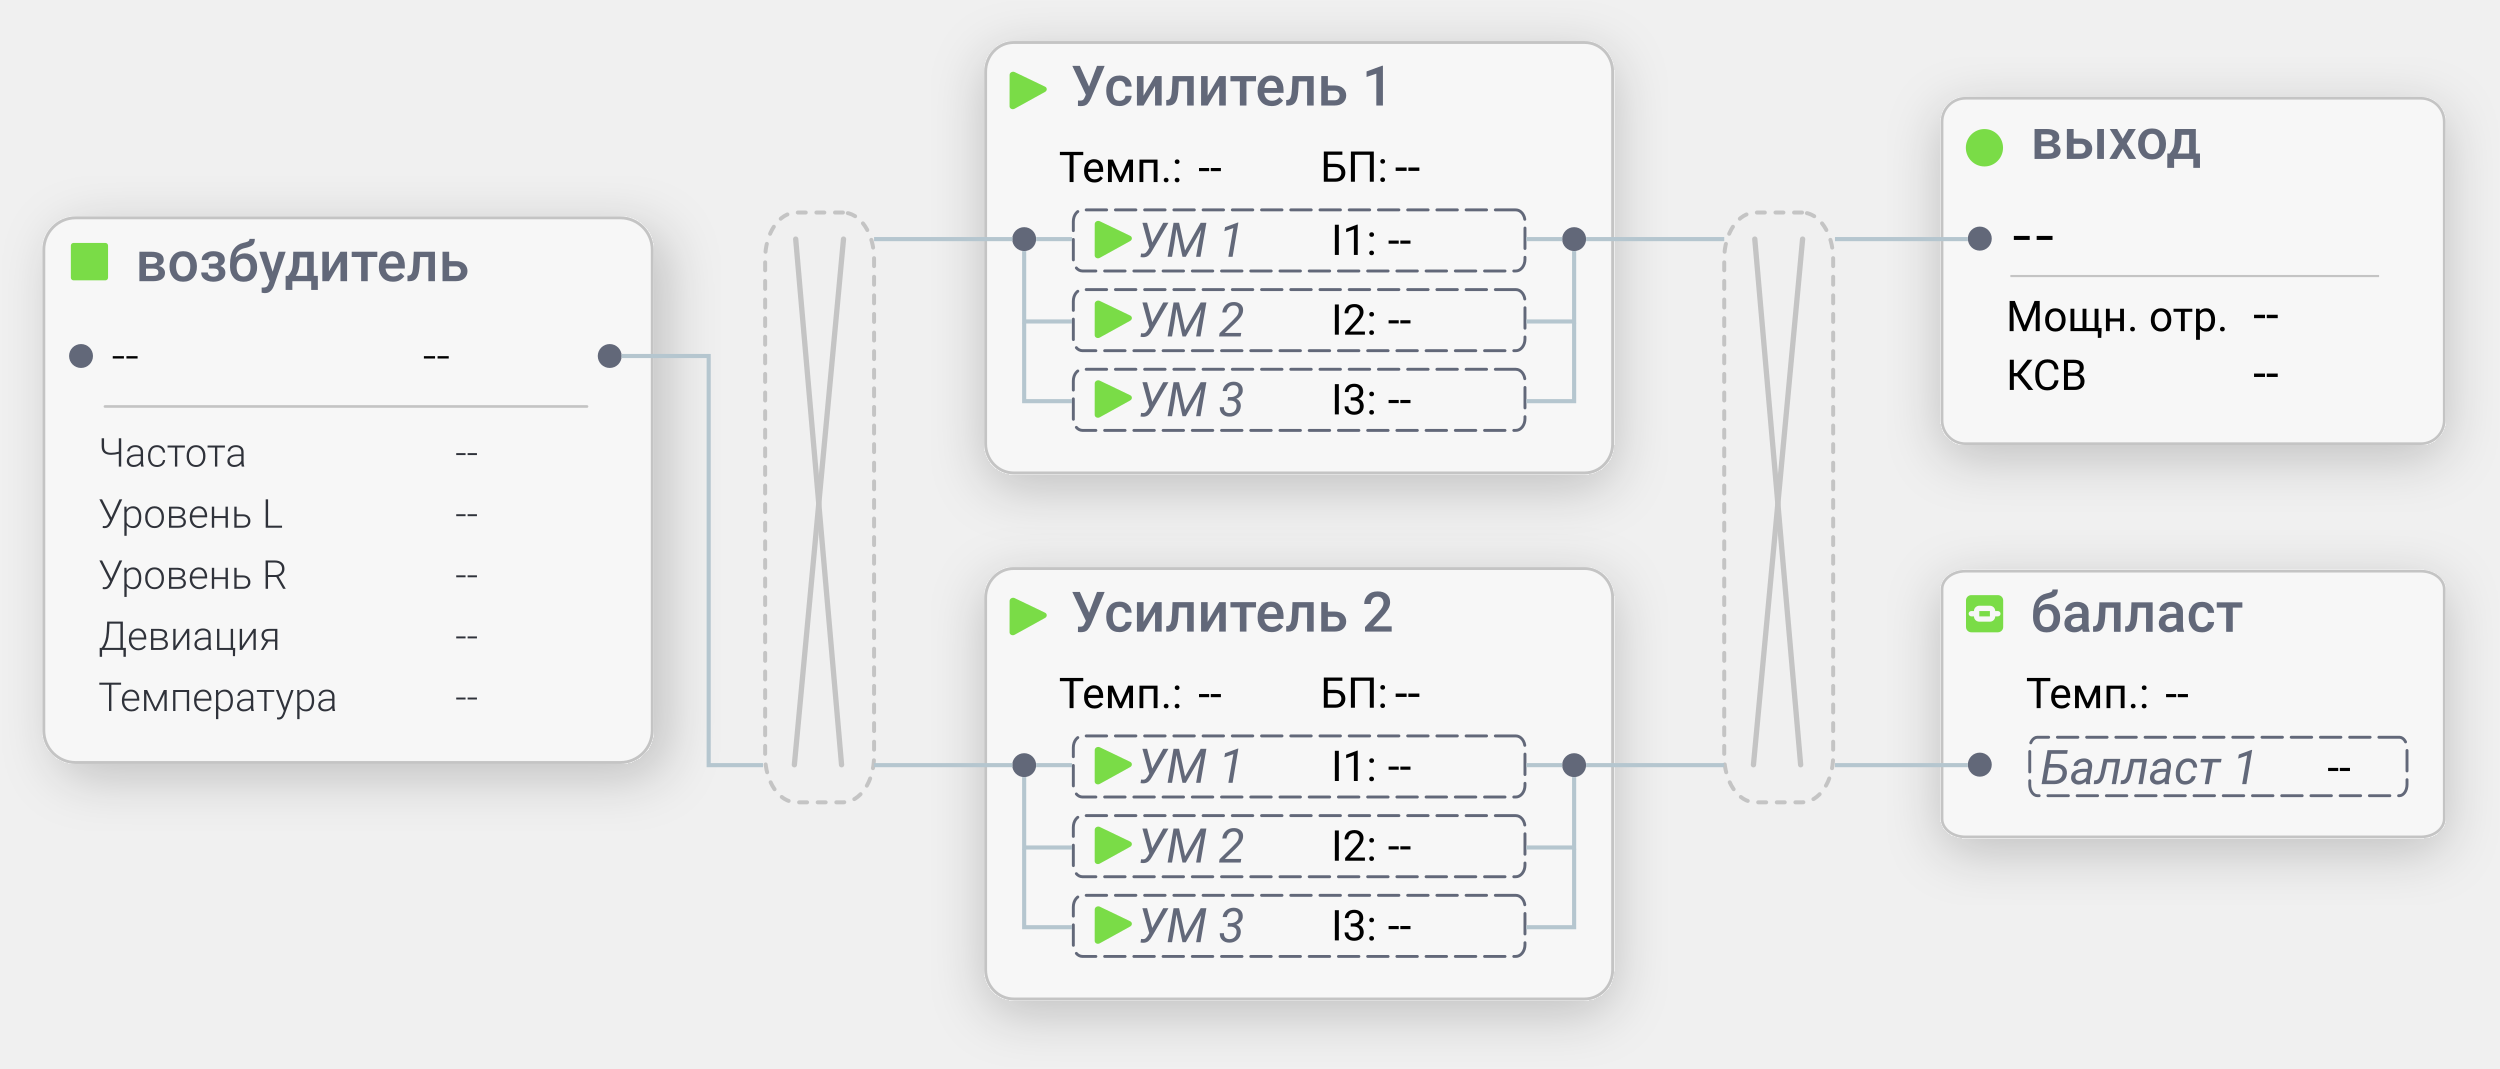
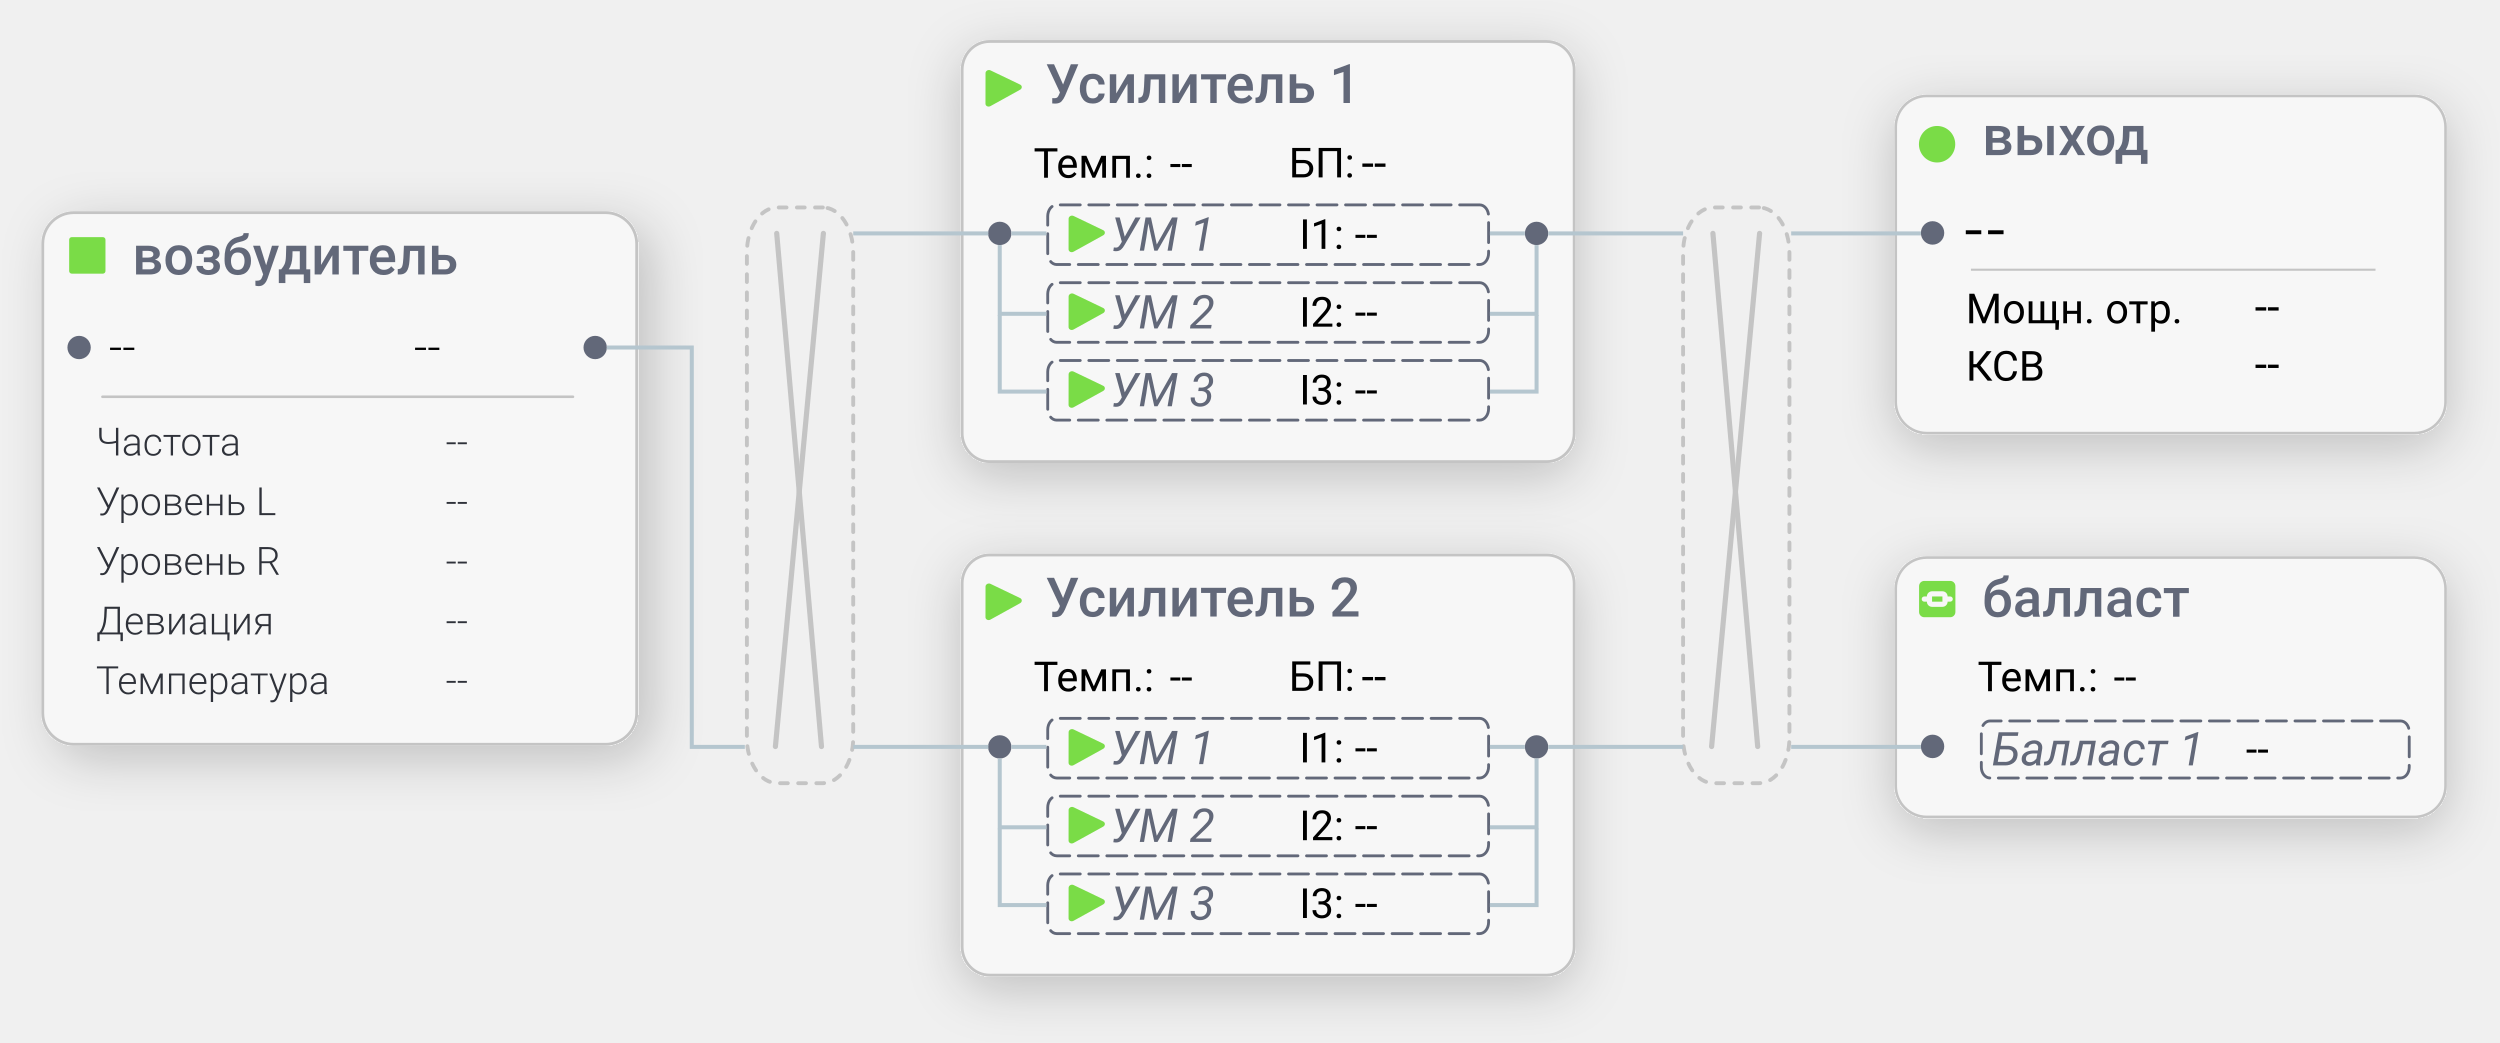
- <svg xmlns="http://www.w3.org/2000/svg" id="svg64" fill="none" version="1.1" viewBox="0 0 941 402">
+ <svg xmlns="http://www.w3.org/2000/svg" id="svg64" fill="none" version="1.1" viewBox="0 0 964 402">
  <g id="layer_1">
    <g id="exiter">
      <g id="Rectangle 12" filter="url(#filter0_d_0_1)">
        <rect id="rect2" width="229" height="205" x="16.5" y="82" fill="#F7F7F7" rx="12" />
        <rect id="rect3" width="229" height="205" x="16.5" y="82" stroke="#C4C4C4" stroke-width="1.08" rx="12" />
      </g>
      <g id="Frame 9" font-family="Roboto" font-size="15" font-weight="300" letter-spacing="0em">
        <g id="Frame 16">
          <text xml:space="preserve" id="exiter_freq_label" fill="#2F323A" style="white-space:pre">
            <tspan id="tspan3" x="37" y="175.63">Частота</tspan>
          </text>
-           <text xml:space="preserve" id="exiter_freq_value" x="17.8" y="0" fill="#2f323a" style="text-align:end;white-space:pre" text-anchor="end">
-             <tspan id="tspan4" x="220.15" y="175.63" style="text-align:end" text-anchor="end">--</tspan>
+           <text xml:space="preserve" id="exiter_freq_value" x="18.3" y="0" fill="#2f323a" style="text-align:end;white-space:pre" text-anchor="end">
+             <tspan id="tspan4" x="220.65" y="175.63" style="text-align:end" text-anchor="end">--</tspan>
          </text>
        </g>
        <g id="Frame 13">
          <text xml:space="preserve" id="exiter_l_channel_label" fill="#2F323A" style="white-space:pre">
            <tspan id="tspan5" x="37" y="198.63">Уровень L</tspan>
          </text>
-           <text xml:space="preserve" id="exiter_l_channel_value" x="17.8" y="0" fill="#2f323a" style="text-align:end;white-space:pre" text-anchor="end">
-             <tspan id="tspan6" x="220.15" y="198.63" style="text-align:end" text-anchor="end">--</tspan>
+           <text xml:space="preserve" id="exiter_l_channel_value" x="18.3" y="0" fill="#2f323a" style="text-align:end;white-space:pre" text-anchor="end">
+             <tspan id="tspan6" x="220.65" y="198.63" style="text-align:end" text-anchor="end">--</tspan>
          </text>
        </g>
        <g id="Frame 15">
          <text xml:space="preserve" id="exiter_r_channel_label" fill="#2F323A" style="white-space:pre">
            <tspan id="tspan7" x="37" y="221.63">Уровень R</tspan>
          </text>
-           <text xml:space="preserve" id="exiter_r_channel_value" x="17.8" y="0" fill="#2f323a" style="text-align:end;white-space:pre" text-anchor="end">
-             <tspan id="tspan8" x="220.15" y="221.63" style="text-align:end" text-anchor="end">--</tspan>
+           <text xml:space="preserve" id="exiter_r_channel_value" x="18.3" y="0" fill="#2f323a" style="text-align:end;white-space:pre" text-anchor="end">
+             <tspan id="tspan8" x="220.65" y="221.63" style="text-align:end" text-anchor="end">--</tspan>
          </text>
        </g>
        <g id="Frame 17">
          <text xml:space="preserve" id="exiter_deviation_label" fill="#2F323A" style="white-space:pre">
            <tspan id="tspan9" x="37" y="244.63">Девиация</tspan>
          </text>
-           <text xml:space="preserve" id="exiter_deviation_value" x="17.8" y="0" fill="#2f323a" style="text-align:end;white-space:pre" text-anchor="end">
-             <tspan id="tspan10" x="220.15" y="244.63" style="text-align:end" text-anchor="end">--</tspan>
+           <text xml:space="preserve" id="exiter_deviation_value" x="18.3" y="0" fill="#2f323a" style="text-align:end;white-space:pre" text-anchor="end">
+             <tspan id="tspan10" x="220.65" y="244.63" style="text-align:end" text-anchor="end">--</tspan>
          </text>
        </g>
        <g id="Frame 14">
          <text xml:space="preserve" id="exiter_temp_label" fill="#2F323A" style="white-space:pre">
            <tspan id="tspan11" x="37" y="267.63">Температура</tspan>
          </text>
-           <text xml:space="preserve" id="exiter_temp_value" x="17.8" y="0" fill="#2f323a" style="text-align:end;white-space:pre" text-anchor="end">
-             <tspan id="tspan12" x="220.15" y="267.63" style="text-align:end" text-anchor="end">--</tspan>
+           <text xml:space="preserve" id="exiter_temp_value" x="18.3" y="0" fill="#2f323a" style="text-align:end;white-space:pre" text-anchor="end">
+             <tspan id="tspan12" x="220.65" y="267.63" style="text-align:end" text-anchor="end">--</tspan>
          </text>
        </g>
      </g>
      <g id="Frame 34">
        <g id="Frame 12">
          <path id="rect12" fill="#fff" fill-opacity=".01" d="M0 0H208V23H0z" transform="translate(26 122.5)" />
          <text xml:space="preserve" id="exiter_input_signal_type_value" fill="#000" font-family="Roboto" font-size="18" font-weight="300" letter-spacing="0em" style="white-space:pre">
            <tspan id="tspan13" x="42" y="140.15">--</tspan>
          </text>
-           <text xml:space="preserve" id="exiter_pwr_output_value" x="19.36" y="0" fill="#000" font-family="Roboto" font-size="18" font-weight="300" letter-spacing="0em" style="text-align:end;white-space:pre" text-anchor="end">
-             <tspan id="tspan14" x="217.66" y="140.15" style="text-align:end" text-anchor="end">--</tspan>
+           <text xml:space="preserve" id="exiter_output_pwr_value" x="19.86" y="0" fill="#000" font-family="Roboto" font-size="18" font-weight="300" letter-spacing="0em" style="text-align:end;white-space:pre" text-anchor="end">
+             <tspan id="tspan14" x="218.16" y="140.15" style="text-align:end" text-anchor="end">--</tspan>
          </text>
          <g id="Ellipse 4">
            <circle id="Ellipse 4_2" cx="30.5" cy="134" r="4.5" fill="#626879" />
          </g>
          <g id="Ellipse 4_3">
            <circle id="Ellipse 4_4" cx="229.5" cy="134" r="4.5" fill="#626879" />
          </g>
        </g>
      </g>
      <path id="Vector 4" stroke="#C4C4C4" stroke-linecap="round" d="M39.5 153H220.947" />
      <g id="Frame 5">
        <text xml:space="preserve" id="Ð²Ð¾Ð·Ð±ÑÐ´Ð¸ÑÐµÐ»Ñ" fill="#626879" font-family="Roboto" font-size="21" font-stretch="normal" font-style="normal" font-variant="normal" font-weight="500" letter-spacing="0em" style="white-space:pre;-inkscape-font-specification:&quot;Roboto, Medium&quot;;font-variant-ligatures:normal;font-variant-caps:all-small-caps;font-variant-numeric:normal;font-variant-east-asian:normal">
          <tspan id="tspan15" x="51" y="105.84" font-family="Roboto" font-size="21" font-stretch="normal" font-style="normal" font-variant="normal" font-weight="500" style="-inkscape-font-specification:&quot;Roboto, Medium&quot;;font-variant-ligatures:normal;font-variant-caps:all-small-caps;font-variant-numeric:normal;font-variant-east-asian:normal">возбудитель</tspan>
        </text>
        <path id="exiter_device_icon" fill="#7ADC47" d="M39.67 91.437H27.67C27.118 91.437 26.67 91.888 26.67 92.443V104.515C26.67 105.071 27.118 105.521 27.67 105.521H39.67C40.222 105.521 40.67 105.071 40.67 104.515V92.443C40.67 91.888 40.222 91.437 39.67 91.437Z" />
      </g>
    </g>
    <g id="amplifier_group_1">
      <g id="graph_container-6" filter="url(#filter1_d_0_1)">
        <path id="path15" fill="#F7F7F7" d="M596.426 16H381.574C375.734 16 371 20.917 371 26.983V167.017C371 173.083 375.734 178 381.574 178H596.426C602.266 178 607 173.083 607 167.017V26.983C607 20.917 602.266 16 596.426 16Z" />
        <path id="path16" stroke="#C4C4C4" stroke-linecap="round" stroke-linejoin="round" stroke-width="1.08" d="M596.426 16H381.574C375.734 16 371 20.917 371 26.983V167.017C371 173.083 375.734 178 381.574 178H596.426C602.266 178 607 173.083 607 167.017V26.983C607 20.917 602.266 16 596.426 16Z" />
      </g>
      <path id="circle9062-1-7-1-3-7" fill="#626879" d="M592.5 94.5C594.985 94.5 597 92.485 597 90C597 87.515 594.985 85.5 592.5 85.5C590.015 85.5 588 87.515 588 90C588 92.485 590.015 94.5 592.5 94.5Z" />
      <path id="circle9062-1-7-1-1-3" fill="#626879" d="M385.5 94.5C387.985 94.5 390 92.485 390 90C390 87.515 387.985 85.5 385.5 85.5C383.015 85.5 381 87.515 381 90C381 92.485 383.015 94.5 385.5 94.5Z" />
      <g id="amplifier_1_display">
        <text xml:space="preserve" id="text7925-5-1" fill="#626879" font-family="Roboto" font-size="18" font-style="italic" letter-spacing="0em" style="white-space:pre">
          <tspan id="tspan16" x="428" y="96.65">УМ 1</tspan>
        </text>
        <path id="rect6" stroke="#626879" stroke-dasharray="7.7 3.3" stroke-linecap="round" stroke-linejoin="round" stroke-width="1.1" d="M570.546 79H407.454C405.546 79 404 80.962 404 83.382V97.618C404 100.038 405.546 102 407.454 102H570.546C572.454 102 574 100.038 574 97.618V83.382C574 80.962 572.454 79 570.546 79Z" />
        <g id="g6" fill="#000" font-family="Roboto" font-size="16" letter-spacing="0em">
          <text xml:space="preserve" id="amplifier_group_1_current_1_label" style="white-space:pre">
            <tspan id="tspan17" x="501" y="95.97">I1:</tspan>
          </text>
          <text xml:space="preserve" id="amplifier_group_1_current_1_value" style="white-space:pre">
            <tspan id="tspan18" x="522.37" y="95.98">--</tspan>
          </text>
        </g>
        <path id="amplifier_1_device_icon" fill="#7ADC47" d="M425.406 88.764L413.963 83.272C413.77 83.179 413.552 83.135 413.329 83.143C413.106 83.151 412.887 83.212 412.694 83.318C412.501 83.425 412.341 83.574 412.229 83.751C412.117 83.927 412.059 84.125 412.058 84.325L412.039 96.153C412.039 96.352 412.097 96.546 412.208 96.714C412.32 96.882 412.48 97.02 412.672 97.112C412.865 97.205 413.084 97.249 413.306 97.241C413.529 97.233 413.748 97.172 413.941 97.066L425.403 90.73C425.596 90.623 425.757 90.474 425.868 90.297C425.98 90.121 426.039 89.923 426.039 89.724C426.04 89.524 425.981 89.331 425.87 89.162C425.759 88.994 425.599 88.856 425.406 88.764Z" />
      </g>
      <g id="amplifier_2_display">
        <text xml:space="preserve" id="text7925-5-1_2" fill="#626879" font-family="Roboto" font-size="18" font-style="italic" letter-spacing="0em" style="white-space:pre">
          <tspan id="tspan19" x="428" y="126.65">УМ 2</tspan>
        </text>
        <path id="rect6_2" stroke="#626879" stroke-dasharray="7.7 3.3" stroke-linecap="round" stroke-linejoin="round" stroke-width="1.1" d="M570.546 109H407.454C405.546 109 404 110.962 404 113.382V127.618C404 130.038 405.546 132 407.454 132H570.546C572.454 132 574 130.038 574 127.618V113.382C574 110.962 572.454 109 570.546 109Z" />
        <g id="g6_2" fill="#000" font-family="Roboto" font-size="16" letter-spacing="0em">
          <text xml:space="preserve" id="amplifier_group_1_current_2_label" style="white-space:pre">
            <tspan id="tspan20" x="501" y="125.97">I2:</tspan>
          </text>
          <text xml:space="preserve" id="amplifier_group_1_current_2_value" style="white-space:pre">
            <tspan id="tspan21" x="522.37" y="125.98">--</tspan>
          </text>
        </g>
        <path id="amplifier_2_device_icon" fill="#7ADC47" d="M425.406 118.764L413.963 113.272C413.77 113.179 413.552 113.135 413.329 113.143C413.106 113.151 412.887 113.212 412.694 113.318C412.501 113.425 412.341 113.574 412.229 113.751C412.117 113.927 412.059 114.125 412.058 114.324L412.039 126.153C412.039 126.352 412.097 126.545 412.208 126.714C412.32 126.882 412.48 127.02 412.672 127.112C412.865 127.205 413.084 127.249 413.306 127.241C413.529 127.233 413.748 127.172 413.941 127.066L425.403 120.73C425.596 120.623 425.757 120.474 425.868 120.297C425.98 120.121 426.039 119.923 426.039 119.723C426.04 119.524 425.981 119.331 425.87 119.162C425.759 118.994 425.599 118.856 425.406 118.764Z" />
      </g>
      <g id="amplifier_3_display">
        <text xml:space="preserve" id="text7925-5-1_3" fill="#626879" font-family="Roboto" font-size="18" font-style="italic" letter-spacing="0em" style="white-space:pre">
          <tspan id="tspan22" x="428" y="156.65">УМ 3</tspan>
        </text>
        <path id="rect6_3" stroke="#626879" stroke-dasharray="7.7 3.3" stroke-linecap="round" stroke-linejoin="round" stroke-width="1.1" d="M570.546 139H407.454C405.546 139 404 140.962 404 143.382V157.618C404 160.038 405.546 162 407.454 162H570.546C572.454 162 574 160.038 574 157.618V143.382C574 140.962 572.454 139 570.546 139Z" />
        <g id="g6_3" fill="#000" font-family="Roboto" font-size="16" letter-spacing="0em">
          <text xml:space="preserve" id="amplifier_group_1_current_3_label" style="white-space:pre">
            <tspan id="tspan23" x="501" y="155.97">I3:</tspan>
          </text>
          <text xml:space="preserve" id="amplifier_group_1_current_3_value" style="white-space:pre">
            <tspan id="tspan24" x="522.37" y="155.98">--</tspan>
          </text>
        </g>
        <path id="amplifier_3_device_icon" fill="#7ADC47" d="M425.406 148.764L413.963 143.272C413.77 143.179 413.552 143.135 413.329 143.143C413.106 143.151 412.887 143.212 412.694 143.318C412.501 143.425 412.341 143.574 412.229 143.751C412.117 143.927 412.059 144.125 412.058 144.324L412.039 156.153C412.039 156.352 412.097 156.545 412.208 156.714C412.32 156.882 412.48 157.02 412.672 157.112C412.865 157.205 413.084 157.249 413.306 157.241C413.529 157.233 413.748 157.172 413.941 157.066L425.403 150.73C425.596 150.623 425.757 150.474 425.868 150.297C425.98 150.121 426.039 149.923 426.039 149.723C426.04 149.524 425.981 149.331 425.87 149.162C425.759 148.994 425.599 148.856 425.406 148.764Z" />
      </g>
      <g id="amplifier_group_header">
        <text xml:space="preserve" id="text7925-5" fill="#626879" font-family="Roboto" font-size="21" font-stretch="normal" font-style="normal" font-variant="normal" font-weight="500" letter-spacing="0em" style="white-space:pre;-inkscape-font-specification:&quot;Roboto, Medium&quot;;font-variant-ligatures:normal;font-variant-caps:all-small-caps;font-variant-numeric:normal;font-variant-east-asian:normal">
          <tspan id="tspan25" x="403.02" y="39.73" font-family="Roboto" font-size="21" font-stretch="normal" font-style="normal" font-variant="normal" font-weight="500" style="-inkscape-font-specification:&quot;Roboto, Medium&quot;;font-variant-ligatures:normal;font-variant-caps:all-small-caps;font-variant-numeric:normal;font-variant-east-asian:normal">Усилитель 1</tspan>
        </text>
-         <path id="amplifier_group_1_device_icon" fill="#7ADC47" d="M393.367 32.622L381.924 27.13C381.731 27.037 381.512 26.993 381.29 27.001C381.067 27.009 380.848 27.07 380.655 27.176C380.462 27.283 380.301 27.432 380.19 27.609C380.078 27.786 380.019 27.983 380.019 28.183L380 40.011C380 40.21 380.058 40.404 380.169 40.572C380.28 40.74 380.44 40.878 380.633 40.97C380.826 41.063 381.044 41.107 381.267 41.099C381.49 41.091 381.709 41.03 381.902 40.924L393.364 34.588C393.557 34.481 393.717 34.332 393.829 34.155C393.941 33.979 394 33.781 394 33.582C394 33.382 393.942 33.189 393.831 33.02C393.72 32.852 393.56 32.715 393.367 32.622Z" />
+         <path id="amplifier_group_device_icon" fill="#7ADC47" d="M393.367 32.622L381.924 27.13C381.731 27.037 381.512 26.993 381.29 27.001C381.067 27.009 380.848 27.07 380.655 27.176C380.462 27.283 380.301 27.432 380.19 27.609C380.078 27.786 380.019 27.983 380.019 28.183L380 40.011C380 40.21 380.058 40.404 380.169 40.572C380.28 40.74 380.44 40.878 380.633 40.97C380.826 41.063 381.044 41.107 381.267 41.099C381.49 41.091 381.709 41.03 381.902 40.924L393.364 34.588C393.557 34.481 393.717 34.332 393.829 34.155C393.941 33.979 394 33.781 394 33.582C394 33.382 393.942 33.189 393.831 33.02C393.72 32.852 393.56 32.715 393.367 32.622Z" />
      </g>
      <g id="amplifier_group_params_display" fill="#000" font-family="Roboto" letter-spacing="0em">
        <g id="g10086-1">
          <text xml:space="preserve" id="pwr_input_value-9" font-size="16" style="white-space:pre">
            <tspan id="tspan26" x="497" y="68.41">БП:</tspan>
          </text>
          <text xml:space="preserve" id="amplifier_group_1_voltage_value" font-size="17.33" style="white-space:pre">
            <tspan id="tspan27" x="525" y="68.92">--</tspan>
          </text>
        </g>
        <g id="g10081-8" font-size="16">
          <text xml:space="preserve" id="pwr_output_value-0" style="white-space:pre">
            <tspan id="tspan28" x="398.55" y="68.54">Темп.:</tspan>
          </text>
          <text xml:space="preserve" id="amplifier_group_1_temp_value" style="white-space:pre">
            <tspan id="tspan29" x="451.01" y="68.67">--</tspan>
          </text>
        </g>
      </g>
    </g>
    <g id="amplifier_group_2">
      <g id="graph_container-6_2" filter="url(#filter2_d_0_1)">
        <path id="path29" fill="#F7F7F7" d="M596.426 214H381.574C375.734 214 371 218.917 371 224.983V365.017C371 371.083 375.734 376 381.574 376H596.426C602.266 376 607 371.083 607 365.017V224.983C607 218.917 602.266 214 596.426 214Z" />
        <path id="path30" stroke="#C4C4C4" stroke-linecap="round" stroke-linejoin="round" stroke-width="1.08" d="M596.426 214H381.574C375.734 214 371 218.917 371 224.983V365.017C371 371.083 375.734 376 381.574 376H596.426C602.266 376 607 371.083 607 365.017V224.983C607 218.917 602.266 214 596.426 214Z" />
      </g>
      <path id="circle9062-1-7-1-3-7_2" fill="#626879" d="M592.5 292.5C594.985 292.5 597 290.485 597 288C597 285.515 594.985 283.5 592.5 283.5C590.015 283.5 588 285.515 588 288C588 290.485 590.015 292.5 592.5 292.5Z" />
      <path id="circle9062-1-7-1-1-3_2" fill="#626879" d="M385.5 292.5C387.985 292.5 390 290.485 390 288C390 285.515 387.985 283.5 385.5 283.5C383.015 283.5 381 285.515 381 288C381 290.485 383.015 292.5 385.5 292.5Z" />
      <g id="amplifier_1_display_2">
        <text xml:space="preserve" id="text7925-5-1_4" fill="#626879" font-family="Roboto" font-size="18" font-style="italic" letter-spacing="0em" style="white-space:pre">
          <tspan id="tspan30" x="428" y="294.65">УМ 1</tspan>
        </text>
        <path id="rect6_4" stroke="#626879" stroke-dasharray="7.7 3.3" stroke-linecap="round" stroke-linejoin="round" stroke-width="1.1" d="M570.546 277H407.454C405.546 277 404 278.962 404 281.382V295.618C404 298.038 405.546 300 407.454 300H570.546C572.454 300 574 298.038 574 295.618V281.382C574 278.962 572.454 277 570.546 277Z" />
        <g id="g6_4" fill="#000" font-family="Roboto" font-size="16" letter-spacing="0em">
          <text xml:space="preserve" id="amplifier_group_2_current_1_label" style="white-space:pre">
            <tspan id="tspan31" x="501" y="293.97">I1:</tspan>
          </text>
          <text xml:space="preserve" id="amplifier_group_2_current_1_value" style="white-space:pre">
            <tspan id="tspan32" x="522.37" y="293.98">--</tspan>
          </text>
        </g>
        <path id="amplifier_1_device_icon_2" fill="#7ADC47" d="M425.406 286.764L413.963 281.272C413.77 281.179 413.552 281.135 413.329 281.143C413.106 281.151 412.887 281.212 412.694 281.318C412.501 281.425 412.341 281.574 412.229 281.751C412.117 281.927 412.059 282.125 412.058 282.324L412.039 294.153C412.039 294.352 412.097 294.545 412.208 294.714C412.32 294.882 412.48 295.02 412.672 295.112C412.865 295.205 413.084 295.249 413.306 295.241C413.529 295.233 413.748 295.172 413.941 295.066L425.403 288.73C425.596 288.623 425.757 288.474 425.868 288.297C425.98 288.121 426.039 287.923 426.039 287.723C426.04 287.524 425.981 287.331 425.87 287.162C425.759 286.994 425.599 286.856 425.406 286.764Z" />
      </g>
      <g id="amplifier_2_display_2">
        <text xml:space="preserve" id="text7925-5-1_5" fill="#626879" font-family="Roboto" font-size="18" font-style="italic" letter-spacing="0em" style="white-space:pre">
          <tspan id="tspan33" x="428" y="324.65">УМ 2</tspan>
        </text>
        <path id="rect6_5" stroke="#626879" stroke-dasharray="7.7 3.3" stroke-linecap="round" stroke-linejoin="round" stroke-width="1.1" d="M570.546 307H407.454C405.546 307 404 308.962 404 311.382V325.618C404 328.038 405.546 330 407.454 330H570.546C572.454 330 574 328.038 574 325.618V311.382C574 308.962 572.454 307 570.546 307Z" />
        <g id="g6_5" fill="#000" font-family="Roboto" font-size="16" letter-spacing="0em">
          <text xml:space="preserve" id="amplifier_group_2_current_2_label" style="white-space:pre">
            <tspan id="tspan34" x="501" y="323.97">I2:</tspan>
          </text>
          <text xml:space="preserve" id="amplifier_group_2_current_2_value" style="white-space:pre">
            <tspan id="tspan35" x="522.37" y="323.98">--</tspan>
          </text>
        </g>
        <path id="amplifier_2_device_icon_2" fill="#7ADC47" d="M425.406 316.764L413.963 311.272C413.77 311.179 413.552 311.135 413.329 311.143C413.106 311.151 412.887 311.212 412.694 311.318C412.501 311.425 412.341 311.574 412.229 311.751C412.117 311.927 412.059 312.125 412.058 312.324L412.039 324.153C412.039 324.352 412.097 324.545 412.208 324.714C412.32 324.882 412.48 325.02 412.672 325.112C412.865 325.205 413.084 325.249 413.306 325.241C413.529 325.233 413.748 325.172 413.941 325.066L425.403 318.73C425.596 318.623 425.757 318.474 425.868 318.297C425.98 318.121 426.039 317.923 426.039 317.723C426.04 317.524 425.981 317.331 425.87 317.162C425.759 316.994 425.599 316.856 425.406 316.764Z" />
      </g>
      <g id="amplifier_3_display_2">
        <text xml:space="preserve" id="text7925-5-1_6" fill="#626879" font-family="Roboto" font-size="18" font-style="italic" letter-spacing="0em" style="white-space:pre">
          <tspan id="tspan36" x="428" y="354.65">УМ 3</tspan>
        </text>
        <path id="rect6_6" stroke="#626879" stroke-dasharray="7.7 3.3" stroke-linecap="round" stroke-linejoin="round" stroke-width="1.1" d="M570.546 337H407.454C405.546 337 404 338.962 404 341.382V355.618C404 358.038 405.546 360 407.454 360H570.546C572.454 360 574 358.038 574 355.618V341.382C574 338.962 572.454 337 570.546 337Z" />
        <g id="g6_6" fill="#000" font-family="Roboto" font-size="16" letter-spacing="0em">
          <text xml:space="preserve" id="amplifier_group_2_current_3_label" style="white-space:pre">
            <tspan id="tspan37" x="501" y="353.97">I3:</tspan>
          </text>
          <text xml:space="preserve" id="amplifier_group_2_current_3_value" style="white-space:pre">
            <tspan id="tspan38" x="522.37" y="353.98">--</tspan>
          </text>
        </g>
        <path id="amplifier_3_device_icon_2" fill="#7ADC47" d="M425.406 346.764L413.963 341.272C413.77 341.179 413.552 341.135 413.329 341.143C413.106 341.151 412.887 341.212 412.694 341.318C412.501 341.425 412.341 341.574 412.229 341.751C412.117 341.927 412.059 342.125 412.058 342.324L412.039 354.153C412.039 354.352 412.097 354.545 412.208 354.714C412.32 354.882 412.48 355.02 412.672 355.112C412.865 355.205 413.084 355.249 413.306 355.241C413.529 355.233 413.748 355.172 413.941 355.066L425.403 348.73C425.596 348.623 425.757 348.474 425.868 348.297C425.98 348.121 426.039 347.923 426.039 347.723C426.04 347.524 425.981 347.331 425.87 347.162C425.759 346.994 425.599 346.856 425.406 346.764Z" />
      </g>
      <g id="amplifier_group_header_2">
        <text xml:space="preserve" id="text7925-5_2" fill="#626879" font-family="Roboto" font-size="21" font-stretch="normal" font-style="normal" font-variant="normal" font-weight="500" letter-spacing="0em" style="white-space:pre;-inkscape-font-specification:&quot;Roboto, Medium&quot;;font-variant-ligatures:normal;font-variant-caps:all-small-caps;font-variant-numeric:normal;font-variant-east-asian:normal">
          <tspan id="tspan39" x="403.02" y="237.74" font-family="Roboto" font-size="21" font-stretch="normal" font-style="normal" font-variant="normal" font-weight="500" style="-inkscape-font-specification:&quot;Roboto, Medium&quot;;font-variant-ligatures:normal;font-variant-caps:all-small-caps;font-variant-numeric:normal;font-variant-east-asian:normal">Усилитель 2</tspan>
        </text>
-         <path id="amplifier_group_2_device_icon" fill="#7ADC47" d="M393.367 230.622L381.924 225.13C381.731 225.037 381.512 224.993 381.29 225.001C381.067 225.009 380.848 225.07 380.655 225.176C380.462 225.283 380.301 225.432 380.19 225.609C380.078 225.786 380.019 225.983 380.019 226.183L380 238.011C380 238.21 380.058 238.404 380.169 238.572C380.28 238.74 380.44 238.878 380.633 238.97C380.826 239.063 381.044 239.107 381.267 239.099C381.49 239.091 381.709 239.03 381.902 238.924L393.364 232.588C393.557 232.481 393.717 232.332 393.829 232.155C393.941 231.979 394 231.781 394 231.582C394 231.382 393.942 231.189 393.831 231.02C393.72 230.852 393.56 230.715 393.367 230.622Z" />
+         <path id="amplifier_group_device_icon_2" fill="#7ADC47" d="M393.367 230.622L381.924 225.13C381.731 225.037 381.512 224.993 381.29 225.001C381.067 225.009 380.848 225.07 380.655 225.176C380.462 225.283 380.301 225.432 380.19 225.609C380.078 225.786 380.019 225.983 380.019 226.183L380 238.011C380 238.21 380.058 238.404 380.169 238.572C380.28 238.74 380.44 238.878 380.633 238.97C380.826 239.063 381.044 239.107 381.267 239.099C381.49 239.091 381.709 239.03 381.902 238.924L393.364 232.588C393.557 232.481 393.717 232.332 393.829 232.155C393.941 231.979 394 231.781 394 231.582C394 231.382 393.942 231.189 393.831 231.02C393.72 230.852 393.56 230.715 393.367 230.622Z" />
      </g>
      <g id="amplifier_group_params_display_2" fill="#000" font-family="Roboto" letter-spacing="0em">
        <g id="g10086-1_2">
          <text xml:space="preserve" id="pwr_input_value-9_2" font-size="16" style="white-space:pre">
            <tspan id="tspan40" x="497" y="266.4">БП:</tspan>
          </text>
          <text xml:space="preserve" id="amplifier_group_2_voltage_value" font-size="17.33" style="white-space:pre">
            <tspan id="tspan41" x="525" y="266.92">--</tspan>
          </text>
        </g>
        <g id="g10081-8_2" font-size="16">
          <text xml:space="preserve" id="pwr_output_value-0_2" style="white-space:pre">
            <tspan id="tspan42" x="398.55" y="266.54">Темп.:</tspan>
          </text>
          <text xml:space="preserve" id="amplifier_group_2_temp_value" style="white-space:pre">
            <tspan id="tspan43" x="451.01" y="266.67">--</tspan>
          </text>
        </g>
      </g>
    </g>
    <g id="adder" stroke="#C4C4C4" stroke-linecap="round">
      <path id="Rectangle 1" stroke-dasharray="3 4" stroke-linejoin="round" stroke-width="1.5" d="M678.286 80H660.714C654.245 80 649 87.796 649 97.412V284.588C649 294.204 654.245 302 660.714 302H678.286C684.755 302 690 294.204 690 284.588V97.412C690 87.796 684.755 80 678.286 80Z" />
      <path id="Vector 1" stroke-width="2" d="M660 287.858L678.5 90" />
      <path id="Vector 2" stroke-width="2" d="M660.5 90L677.764 287.858" />
    </g>
    <g id="adder_2" stroke="#C4C4C4" stroke-linecap="round">
      <path id="Rectangle 1_2" stroke-dasharray="3 4" stroke-linejoin="round" stroke-width="1.5" d="M317.286 80H299.714C293.245 80 288 87.796 288 97.412V284.588C288 294.204 293.245 302 299.714 302H317.286C323.755 302 329 294.204 329 284.588V97.412C329 87.796 323.755 80 317.286 80Z" />
      <path id="Vector 1_2" stroke-width="2" d="M299 287.858L317.5 90" />
      <path id="Vector 2_2" stroke-width="2" d="M299.5 90L316.764 287.858" />
    </g>
    <g id="output" filter="url(#filter3_d_0_1)">
-       <path id="rect8952" fill="#F7F7F7" stroke="#C4C4C4" d="M911.203 37H739.797C734.939 37 731 40.946 731 45.814V158.186C731 163.054 734.939 167 739.797 167H911.203C916.061 167 920 163.054 920 158.186V45.814C920 40.946 916.061 37 911.203 37Z" />
+       <path id="rect8952" fill="#F7F7F7" stroke="#C4C4C4" d="M931 37H743C736.373 37 731 42.373 731 49L731 155C731 161.627 736.373 167 743 167H931C937.627 167 943 161.627 943 155V49C943 42.373 937.627 37 931 37Z" />
      <g id="g8960">
        <path id="output_device_icon" fill="#7ADC47" d="M746.942 62.656C750.808 62.656 753.942 59.503 753.942 55.614C753.942 51.725 750.808 48.572 746.942 48.572C743.076 48.572 739.942 51.725 739.942 55.614C739.942 59.503 743.076 62.656 746.942 62.656Z" />
        <text xml:space="preserve" id="text8958" fill="#626879" font-family="Roboto" font-size="21.33" font-weight="500" letter-spacing="0em" style="white-space:pre">
          <tspan id="tspan44" x="764.32" y="59.82">выход</tspan>
        </text>
      </g>
      <g id="g8982">
        <g id="g8970">
          <path id="circle8962" fill="#626879" d="M745.2 94.344C747.685 94.344 749.7 92.317 749.7 89.817C749.7 87.317 747.685 85.29 745.2 85.29C742.715 85.29 740.7 87.317 740.7 89.817C740.7 92.317 742.715 94.344 745.2 94.344Z" />
          <text xml:space="preserve" id="output_input_pwr_value" fill="#000" font-family="Inter" font-size="18.67" letter-spacing="0em" style="white-space:pre">
            <tspan id="tspan45" x="756.7" y="95.36">--</tspan>
          </text>
        </g>
      </g>
      <g id="path8984">
-         <path id="path45" fill="#C4C4C4" d="M756.7 103.901H895.494H756.7Z" />
-         <path id="path46" stroke="#C4C4C4" stroke-width=".81" d="M756.7 103.901H895.494" />
+         <path id="path45" fill="#C4C4C4" d="M760 104H916Z" />
+         <path id="path46" stroke="#C4C4C4" stroke-width=".81" d="M760 104H916" />
      </g>
      <g id="g8994" fill="#000" font-family="Roboto" letter-spacing="0em">
-         <text xml:space="preserve" id="output_refl_pwr_value" x="17.82" y="0" font-size="17.33" style="text-align:end;white-space:pre" text-anchor="end">
-           <tspan id="tspan46" x="896.36" y="124.35" style="text-align:end" text-anchor="end">--</tspan>
+         <text xml:space="preserve" id="output_refl_pwr_value" x="18.92" y="0" font-size="17.33" style="text-align:end;white-space:pre" text-anchor="end">
+           <tspan id="tspan46" x="917.67" y="124.35" style="text-align:end" text-anchor="end">--</tspan>
        </text>
        <text xml:space="preserve" id="text8992" font-size="16" style="white-space:pre">
-           <tspan id="tspan47" x="755.1" y="124.65">Мощн. отр.</tspan>
+           <tspan id="tspan47" x="758.03" y="124.65">Мощн. отр.</tspan>
        </text>
      </g>
      <g id="g9004" fill="#000" font-family="Roboto" letter-spacing="0em">
-         <text xml:space="preserve" id="output_swr_value" x="17.82" y="0" font-size="17.33" style="text-align:end;white-space:pre" text-anchor="end">
-           <tspan id="tspan48" x="896.36" y="146.48" style="text-align:end" text-anchor="end">--</tspan>
+         <text xml:space="preserve" id="output_swr_value" x="18.92" y="0" font-size="17.33" style="text-align:end;white-space:pre" text-anchor="end">
+           <tspan id="tspan48" x="917.67" y="146.48" style="text-align:end" text-anchor="end">--</tspan>
        </text>
        <text xml:space="preserve" id="text9002" font-size="16" style="white-space:pre">
-           <tspan id="tspan49" x="755.1" y="146.78">КСВ</tspan>
+           <tspan id="tspan49" x="758.03" y="146.78">КСВ</tspan>
        </text>
      </g>
    </g>
    <g id="ballast_group" filter="url(#filter4_d_0_1)">
-       <path id="rect8952_2" fill="#F7F7F7" stroke="#C4C4C4" d="M911.203 215H739.797C734.939 215 731 218.035 731 221.78V308.22C731 311.965 734.939 315 739.797 315H911.203C916.061 315 920 311.965 920 308.22V221.78C920 218.035 916.061 215 911.203 215Z" />
+       <path id="rect8952_2" fill="#F7F7F7" stroke="#C4C4C4" d="M931 215H743C736.373 215 731 220.373 731 227V303C731 309.627 736.373 315 743 315H931C937.627 315 943 309.627 943 303V227C943 220.373 937.627 215 931 215Z" />
      <g id="g10081-8_3" fill="#000" font-family="Roboto" font-size="16" letter-spacing="0em">
        <text xml:space="preserve" id="ballast_temp_label" style="white-space:pre">
          <tspan id="tspan50" x="762.55" y="266.54">Темп.:</tspan>
        </text>
        <text xml:space="preserve" id="ballast_temp_value" style="white-space:pre">
          <tspan id="tspan51" x="815.01" y="266.67">--</tspan>
        </text>
      </g>
      <g id="amplifier_2_display_3">
        <text xml:space="preserve" id="text7925-5-1-9" fill="#626879" font-family="Roboto" font-size="18" font-style="italic" letter-spacing="0em" style="white-space:pre">
          <tspan id="tspan52" x="768" y="295.15">Балласт 1</tspan>
        </text>
-         <path id="rect6-8" stroke="#626879" stroke-dasharray="7.7 3.3" stroke-linecap="round" stroke-linejoin="round" stroke-width="1.1" d="M903.115 277.5H766.885C765.292 277.5 764 279.377 764 281.691V295.309C764 297.623 765.292 299.5 766.885 299.5H903.115C904.708 299.5 906 297.623 906 295.309V281.691C906 279.377 904.708 277.5 903.115 277.5Z" />
+         <path id="rect6-8" stroke="#626879" stroke-dasharray="7.7 3.3" stroke-linecap="round" stroke-linejoin="round" stroke-width="1.1" d="M925.648 278H767.352C765.501 278 764 279.877 764 282.191V295.809C764 298.123 765.501 300 767.352 300H925.648C927.499 300 929 298.123 929 295.809V282.191C929 279.877 927.499 278 925.648 278Z" />
        <g id="g6-1">
          <text xml:space="preserve" id="ballast_group_ballast_1_value" fill="#000" font-family="Roboto" font-size="16" letter-spacing="0em" style="white-space:pre">
-             <tspan id="tspan53" x="876" y="294.47">--</tspan>
+             <tspan id="tspan53" x="866" y="294.47">--</tspan>
          </text>
        </g>
      </g>
      <g id="g8960_2">
-         <path id="ballast_group_device_icon" fill="#7ADC47" fill-rule="evenodd" d="M742 224C740.895 224 740 224.895 740 226V236C740 237.105 740.895 238 742 238H752C753.105 238 754 237.105 754 236V226C754 224.895 753.105 224 752 224H742ZM745 228C743.895 228 743 228.895 743 230H742C741.448 230 741 230.448 741 231C741 231.552 741.448 232 742 232H743C743 233.105 743.895 234 745 234H749C750.105 234 751 233.105 751 232H752C752.552 232 753 231.552 753 231C753 230.448 752.552 230 752 230H751C751 228.895 750.105 228 749 228H747H745ZM745 230H747H749V231V232H745V231V230Z" clip-rule="evenodd" />
        <text xml:space="preserve" id="text8958_2" fill="#626879" font-family="Roboto" font-size="21" font-stretch="normal" font-style="normal" font-variant="normal" font-weight="500" letter-spacing="0em" style="white-space:pre;-inkscape-font-specification:&quot;Roboto, Medium&quot;;font-variant-ligatures:normal;font-variant-caps:all-small-caps;font-variant-numeric:normal;font-variant-east-asian:normal">
          <tspan id="tspan54" x="764.32" y="237.82" font-family="Roboto" font-size="21" font-stretch="normal" font-style="normal" font-variant="normal" font-weight="500" style="-inkscape-font-specification:&quot;Roboto, Medium&quot;;font-variant-ligatures:normal;font-variant-caps:all-small-caps;font-variant-numeric:normal;font-variant-east-asian:normal">балласт</tspan>
        </text>
+         <g id="Rectangle 15">
+           <path id="Exclude" fill="#7ADC47" fill-rule="evenodd" d="M742 224C740.895 224 740 224.895 740 226V236C740 237.105 740.895 238 742 238H752C753.105 238 754 237.105 754 236V226C754 224.895 753.105 224 752 224H742ZM745 228C743.895 228 743 228.895 743 230H742C741.448 230 741 230.448 741 231C741 231.552 741.448 232 742 232H743C743 233.105 743.895 234 745 234H749C750.105 234 751 233.105 751 232H752C752.552 232 753 231.552 753 231C753 230.448 752.552 230 752 230H751C751 228.895 750.105 228 749 228H747H745ZM745 230H747H749V231V232H745V231V230Z" clip-rule="evenodd" />
+         </g>
      </g>
      <g id="g8982_2">
        <g id="g8970_2">
          <path id="circle8962_2" fill="#626879" d="M745.2 292.344C747.685 292.344 749.7 290.318 749.7 287.817C749.7 285.317 747.685 283.29 745.2 283.29C742.715 283.29 740.7 285.317 740.7 287.817C740.7 290.318 742.715 292.344 745.2 292.344Z" />
        </g>
      </g>
    </g>
  </g>
  <g id="layer_2" stroke="#B5C6CF" stroke-width="1.55">
    <path id="path4139" d="M390 288H403.5" />
    <path id="path4139_2" d="M390 90H403.5" />
    <path id="path4139_3" d="M588 90H574.5" />
    <path id="path4139_4" d="M588 288H574.5" />
    <path id="path4139_5" d="M403.5 319H385.5V292.5" />
    <path id="path4139_6" d="M403.5 121H385.5V94.5" />
    <path id="path4139_7" d="M574.5 121H592.5V94.5" />
    <path id="path4139_8" d="M574.5 319H592.5V292.5" />
    <path id="path4139_9" d="M403.5 349H385.5V319.5" />
    <path id="path4139_10" d="M403.5 151H385.5V121.5" />
    <path id="path4139_11" d="M574.5 151H592.5V121.5" />
    <path id="path4139_12" d="M574.5 349H592.5V319.5" />
    <path id="path4139_13" d="M234 134H266.75V288H287.206" />
    <path id="path4139_14" d="M597 90H649" />
    <path id="path4139_15" d="M597 288H649" />
    <path id="path4139_16" d="M690.68 288H740.711" />
    <path id="path4139_17" d="M690.68 90H740.711" />
    <path id="path4139_18" d="M381.069 90H329" />
    <path id="path4139_19" d="M381.069 288H329" />
  </g>
  <defs id="defs64">
    <filter id="filter0_d_0_1" width="270.08" height="246.08" x=".96" y="66.46" color-interpolation-filters="sRGB" filterUnits="userSpaceOnUse">
      <feFlood id="feFlood54" flood-opacity="0" result="BackgroundImageFix" />
      <feColorMatrix id="feColorMatrix54" in="SourceAlpha" result="hardAlpha" type="matrix" values="0 0 0 0 0 0 0 0 0 0 0 0 0 0 0 0 0 0 127 0" />
      <feOffset id="feOffset54" dx="5" dy="5" />
      <feGaussianBlur id="feGaussianBlur54" stdDeviation="10" />
      <feComposite id="feComposite54" in2="hardAlpha" operator="out" />
      <feColorMatrix id="feColorMatrix55" type="matrix" values="0 0 0 0 0 0 0 0 0 0 0 0 0 0 0 0 0 0 0.2 0" />
      <feBlend id="feBlend55" in2="BackgroundImageFix" mode="normal" result="effect1_dropShadow_0_1" />
      <feBlend id="feBlend56" in="SourceGraphic" in2="effect1_dropShadow_0_1" mode="normal" result="shape" />
    </filter>
    <filter id="filter1_d_0_1" width="277.08" height="203.08" x="350.46" y=".46" color-interpolation-filters="sRGB" filterUnits="userSpaceOnUse">
      <feFlood id="feFlood56" flood-opacity="0" result="BackgroundImageFix" />
      <feColorMatrix id="feColorMatrix56" in="SourceAlpha" result="hardAlpha" type="matrix" values="0 0 0 0 0 0 0 0 0 0 0 0 0 0 0 0 0 0 127 0" />
      <feOffset id="feOffset56" dy="5" />
      <feGaussianBlur id="feGaussianBlur56" stdDeviation="10" />
      <feComposite id="feComposite56" in2="hardAlpha" operator="out" />
      <feColorMatrix id="feColorMatrix57" type="matrix" values="0 0 0 0 0 0 0 0 0 0 0 0 0 0 0 0 0 0 0.2 0" />
      <feBlend id="feBlend57" in2="BackgroundImageFix" mode="normal" result="effect1_dropShadow_0_1" />
      <feBlend id="feBlend58" in="SourceGraphic" in2="effect1_dropShadow_0_1" mode="normal" result="shape" />
    </filter>
    <filter id="filter2_d_0_1" width="277.08" height="203.08" x="350.46" y="198.46" color-interpolation-filters="sRGB" filterUnits="userSpaceOnUse">
      <feFlood id="feFlood58" flood-opacity="0" result="BackgroundImageFix" />
      <feColorMatrix id="feColorMatrix58" in="SourceAlpha" result="hardAlpha" type="matrix" values="0 0 0 0 0 0 0 0 0 0 0 0 0 0 0 0 0 0 127 0" />
      <feOffset id="feOffset58" dy="5" />
      <feGaussianBlur id="feGaussianBlur58" stdDeviation="10" />
      <feComposite id="feComposite58" in2="hardAlpha" operator="out" />
      <feColorMatrix id="feColorMatrix59" type="matrix" values="0 0 0 0 0 0 0 0 0 0 0 0 0 0 0 0 0 0 0.2 0" />
      <feBlend id="feBlend59" in2="BackgroundImageFix" mode="normal" result="effect1_dropShadow_0_1" />
      <feBlend id="feBlend60" in="SourceGraphic" in2="effect1_dropShadow_0_1" mode="normal" result="shape" />
    </filter>
-     <filter id="filter3_d_0_1" width="230" height="171" x="710.5" y="21.5" color-interpolation-filters="sRGB" filterUnits="userSpaceOnUse">
+     <filter id="filter3_d_0_1" width="253" height="171" x="710.5" y="21.5" color-interpolation-filters="sRGB" filterUnits="userSpaceOnUse">
      <feFlood id="feFlood60" flood-opacity="0" result="BackgroundImageFix" />
      <feColorMatrix id="feColorMatrix60" in="SourceAlpha" result="hardAlpha" type="matrix" values="0 0 0 0 0 0 0 0 0 0 0 0 0 0 0 0 0 0 127 0" />
      <feOffset id="feOffset60" dy="5" />
      <feGaussianBlur id="feGaussianBlur60" stdDeviation="10" />
      <feComposite id="feComposite60" in2="hardAlpha" operator="out" />
      <feColorMatrix id="feColorMatrix61" type="matrix" values="0 0 0 0 0 0 0 0 0 0 0 0 0 0 0 0 0 0 0.2 0" />
      <feBlend id="feBlend61" in2="BackgroundImageFix" mode="normal" result="effect1_dropShadow_0_1" />
      <feBlend id="feBlend62" in="SourceGraphic" in2="effect1_dropShadow_0_1" mode="normal" result="shape" />
    </filter>
-     <filter id="filter4_d_0_1" width="230" height="141" x="710.5" y="199.5" color-interpolation-filters="sRGB" filterUnits="userSpaceOnUse">
+     <filter id="filter4_d_0_1" width="253" height="141" x="710.5" y="199.5" color-interpolation-filters="sRGB" filterUnits="userSpaceOnUse">
      <feFlood id="feFlood62" flood-opacity="0" result="BackgroundImageFix" />
      <feColorMatrix id="feColorMatrix62" in="SourceAlpha" result="hardAlpha" type="matrix" values="0 0 0 0 0 0 0 0 0 0 0 0 0 0 0 0 0 0 127 0" />
      <feOffset id="feOffset62" dy="5" />
      <feGaussianBlur id="feGaussianBlur62" stdDeviation="10" />
      <feComposite id="feComposite62" in2="hardAlpha" operator="out" />
      <feColorMatrix id="feColorMatrix63" type="matrix" values="0 0 0 0 0 0 0 0 0 0 0 0 0 0 0 0 0 0 0.2 0" />
      <feBlend id="feBlend63" in2="BackgroundImageFix" mode="normal" result="effect1_dropShadow_0_1" />
      <feBlend id="feBlend64" in="SourceGraphic" in2="effect1_dropShadow_0_1" mode="normal" result="shape" />
    </filter>
  </defs>
</svg>
